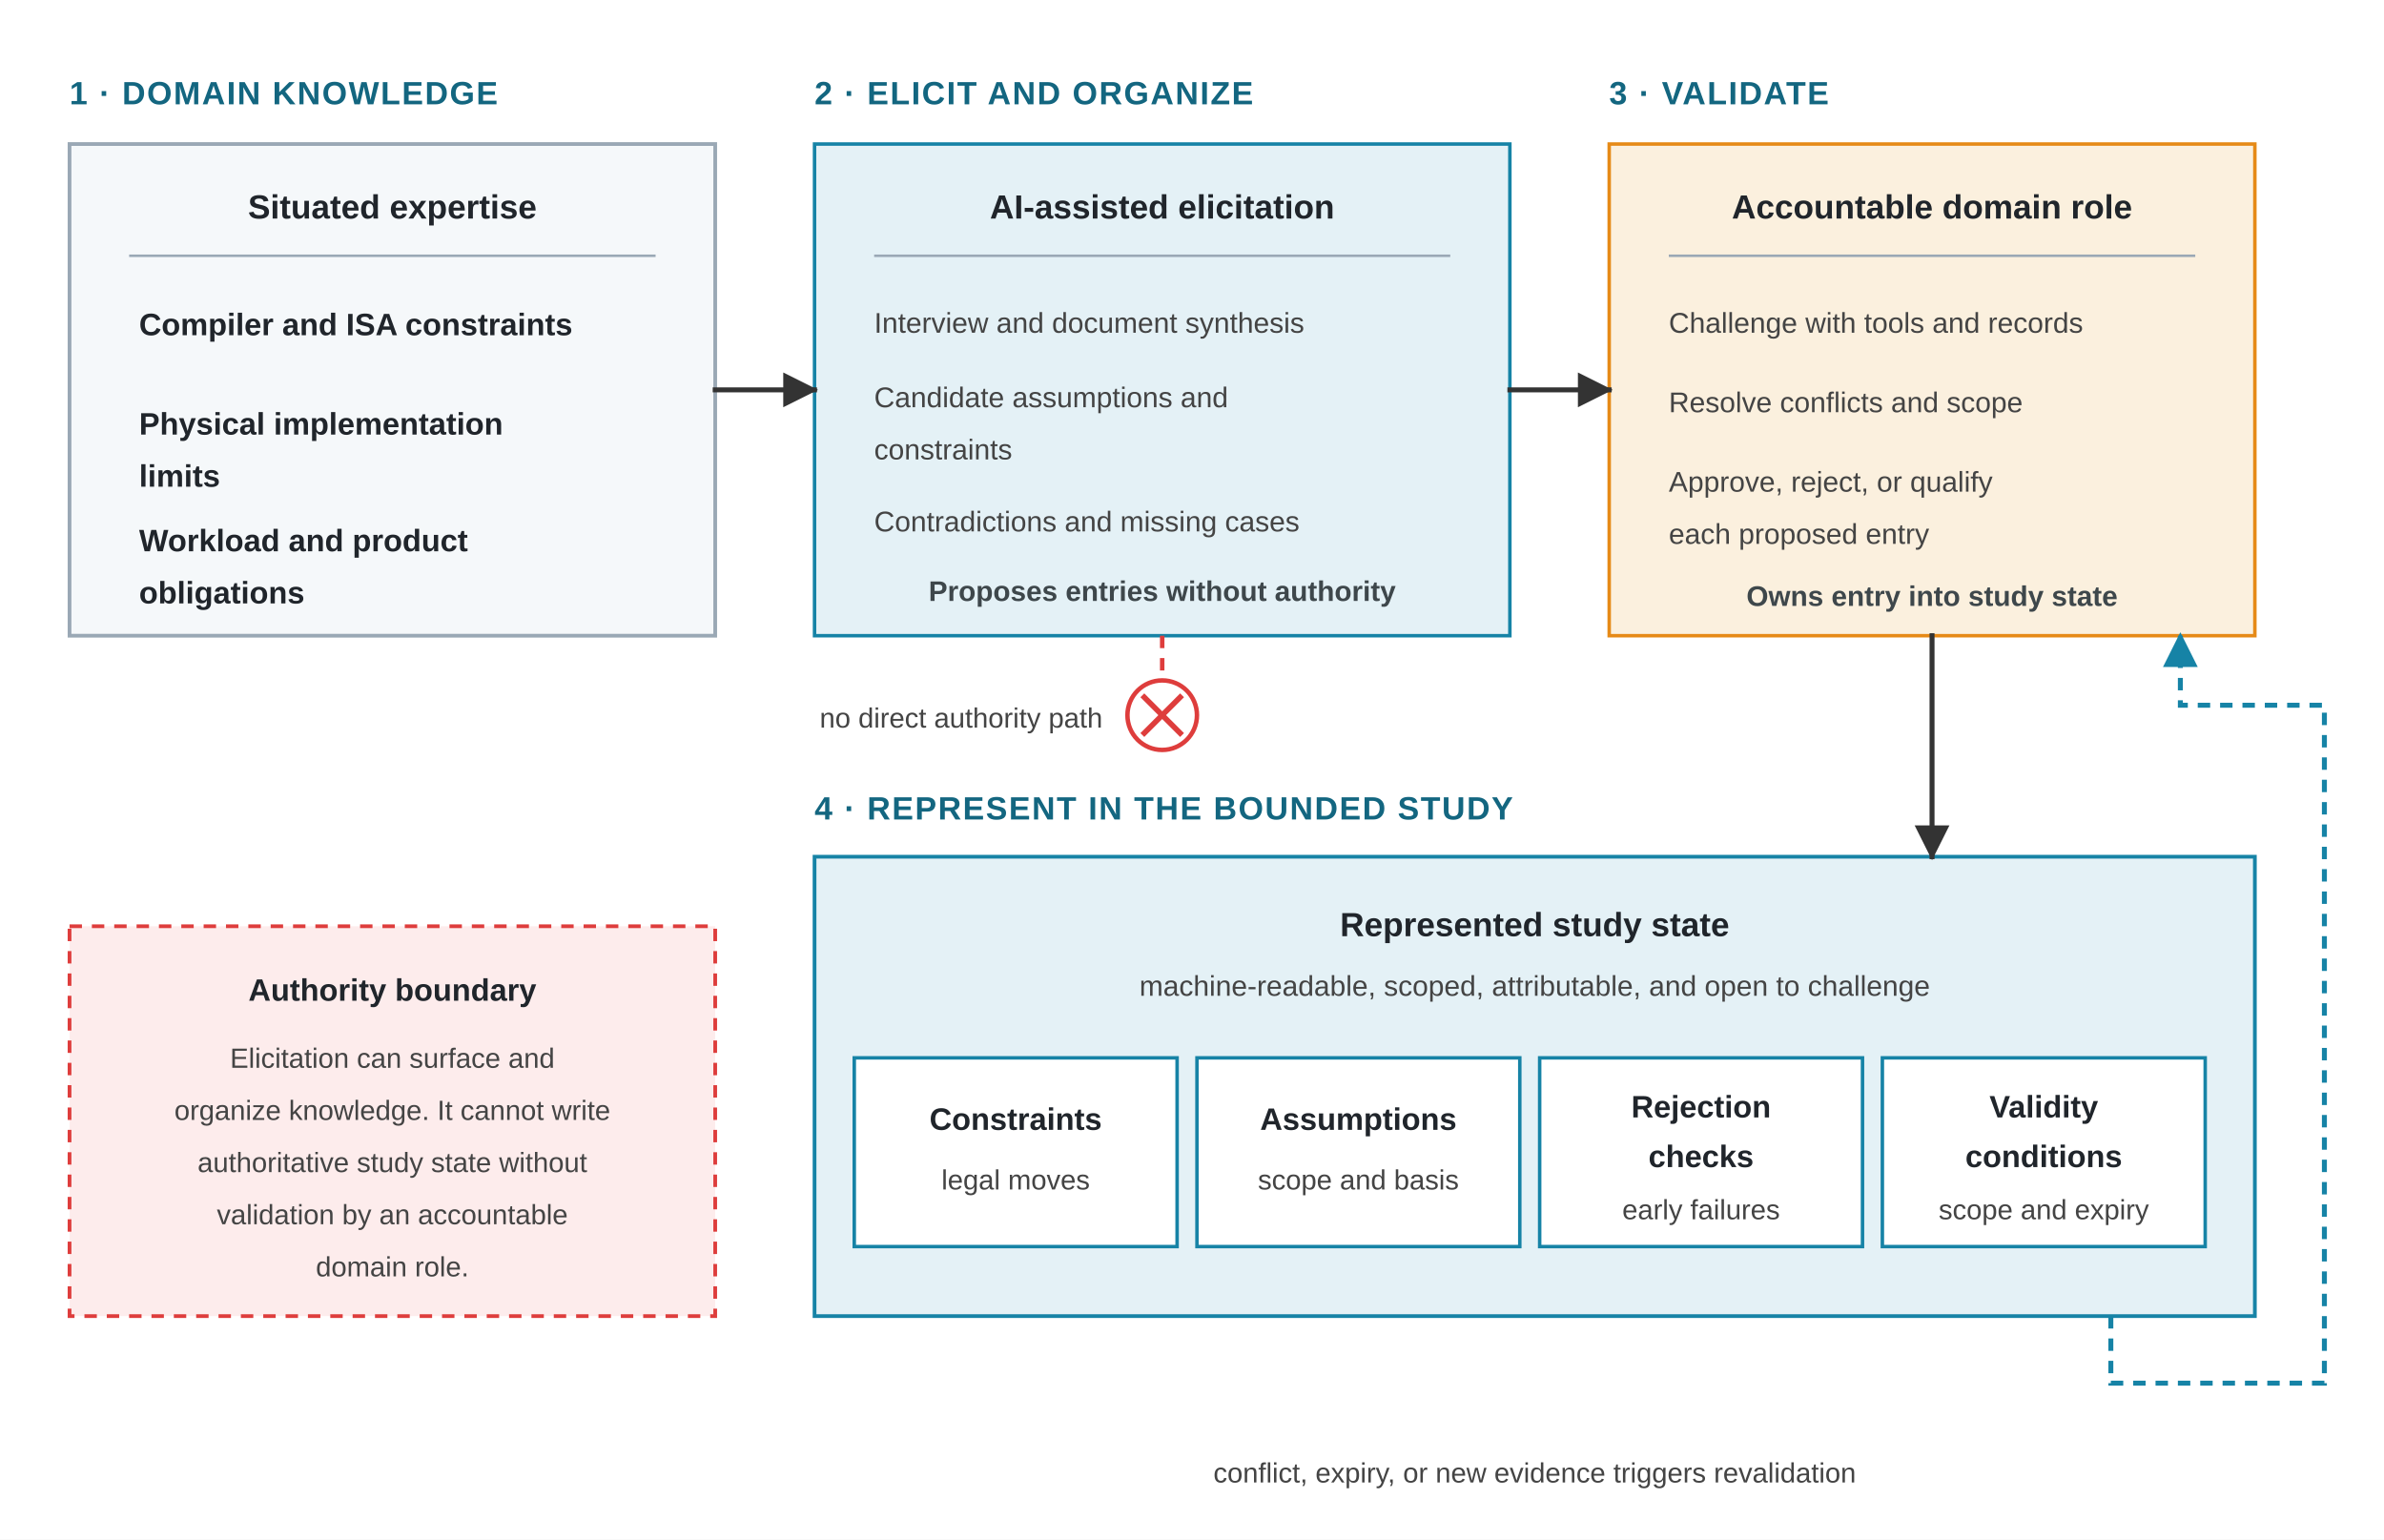
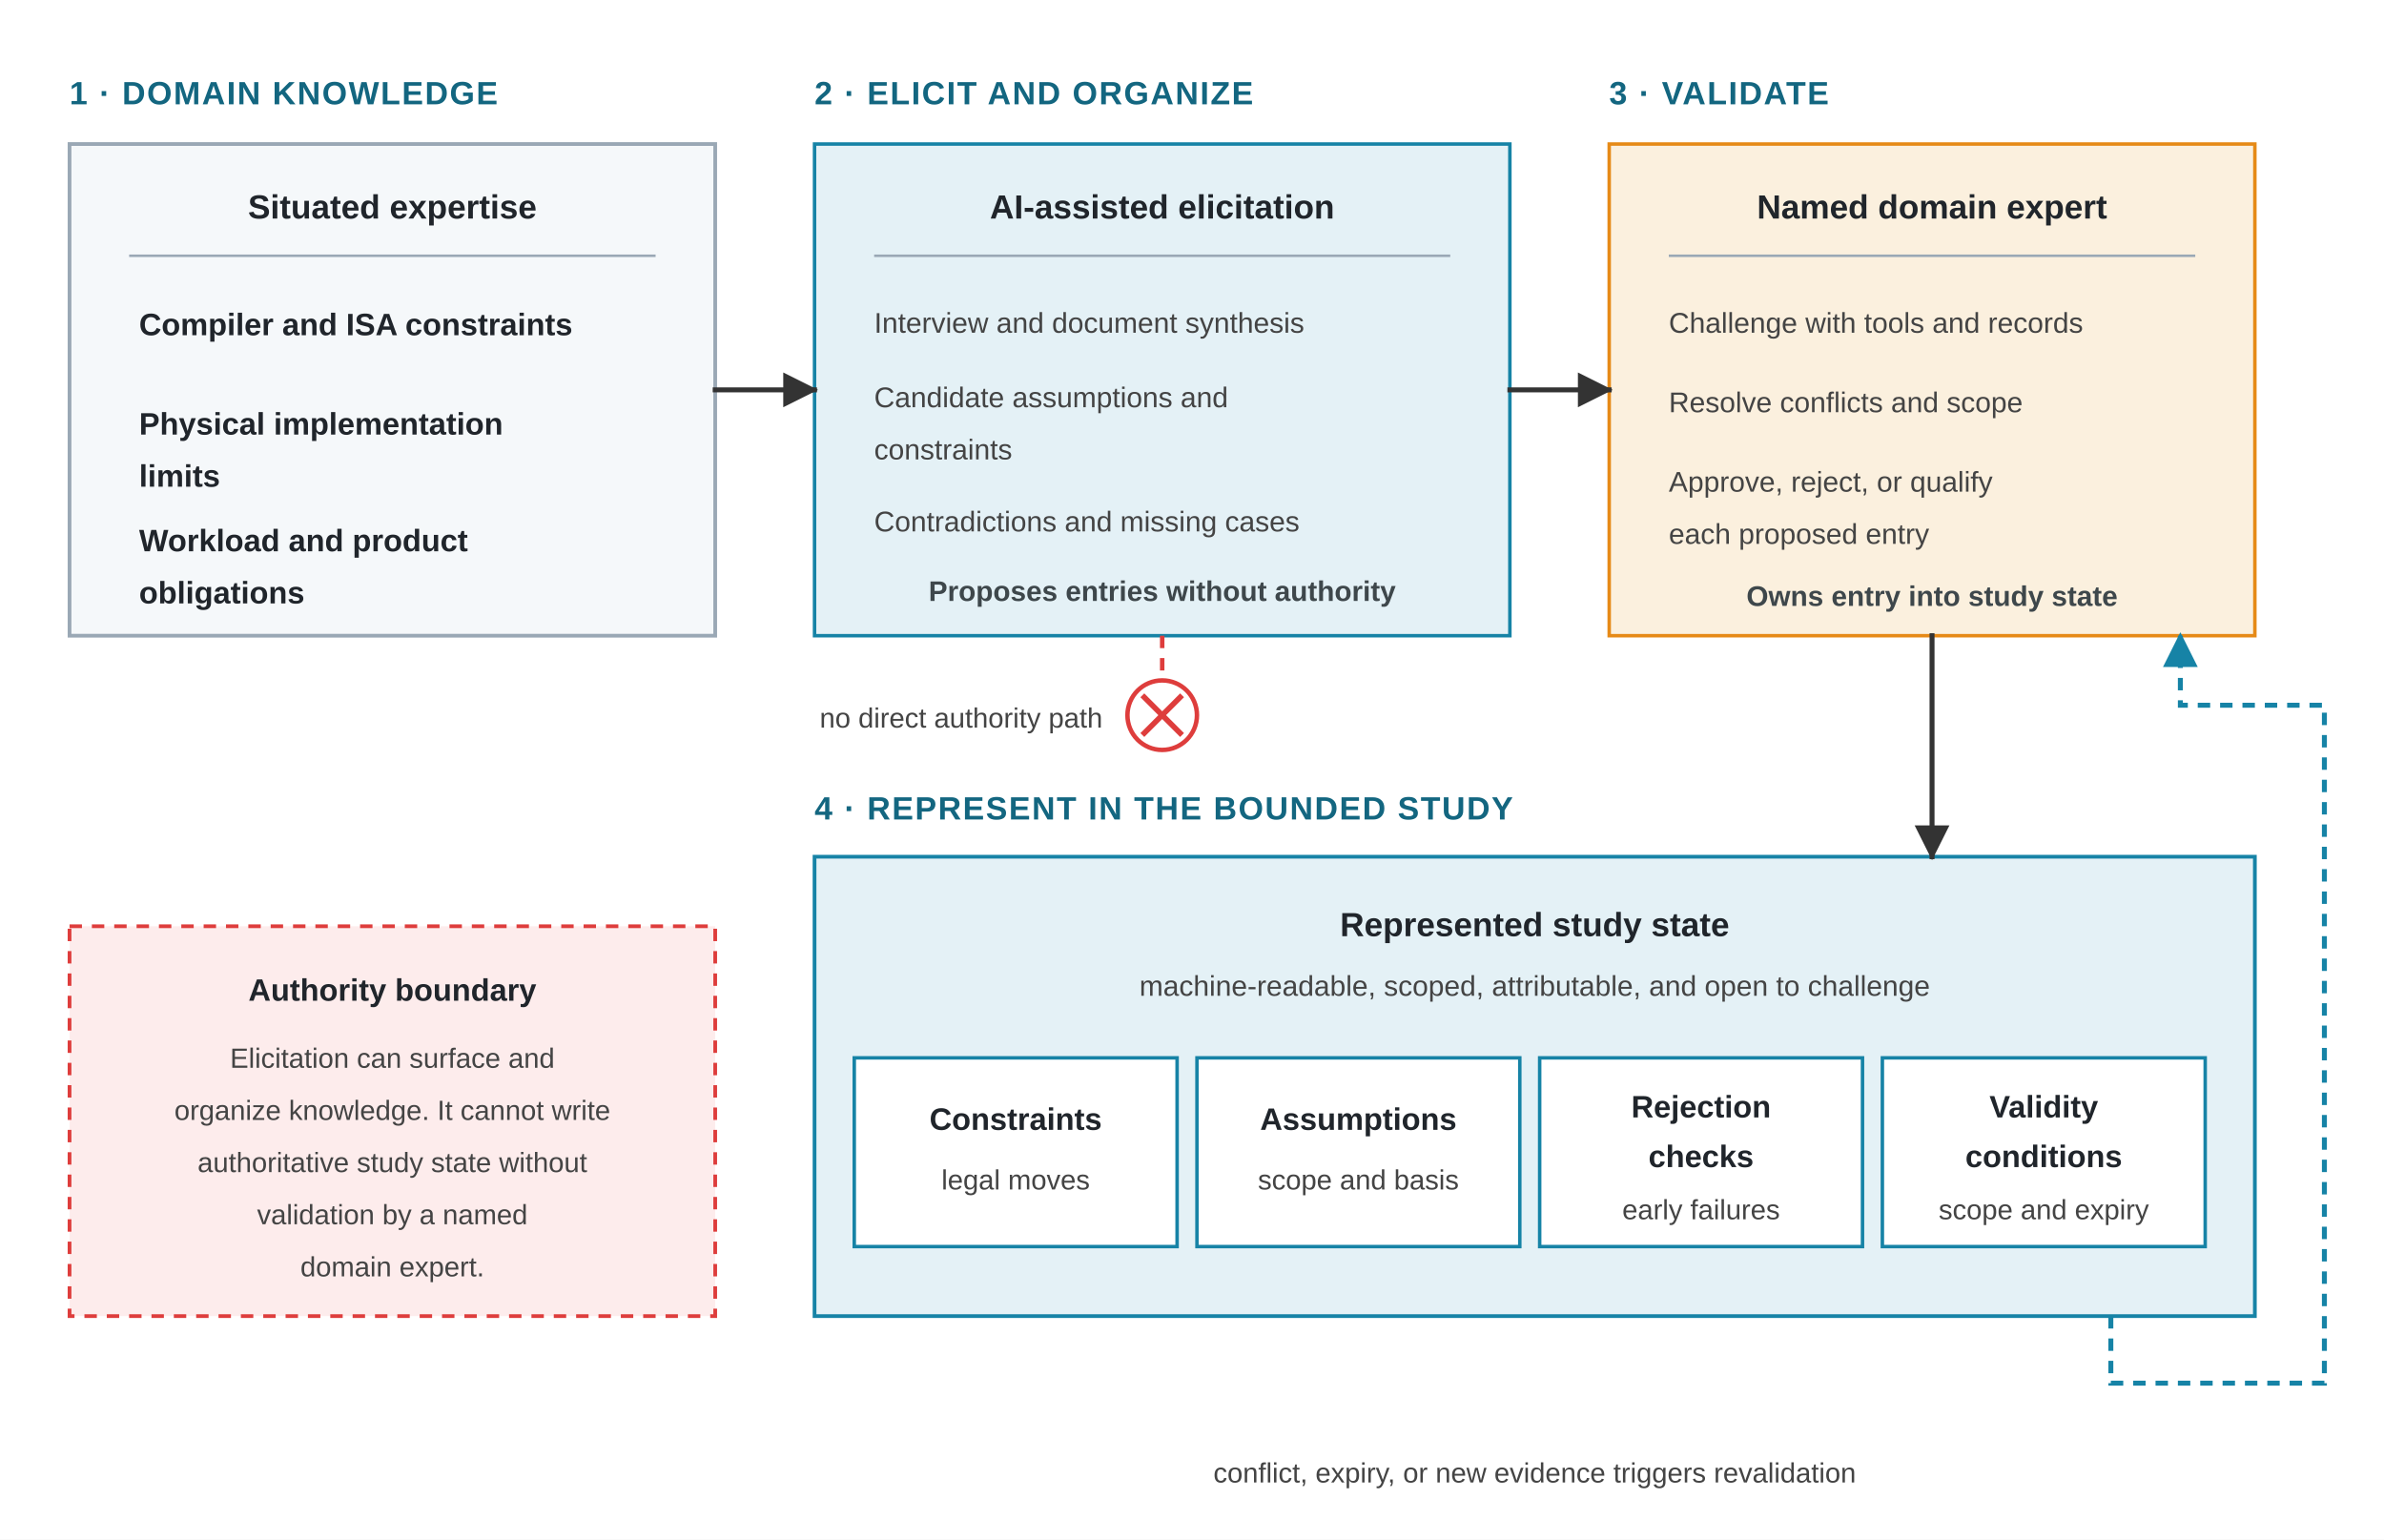
<svg xmlns="http://www.w3.org/2000/svg" viewBox="0 0 960 620" role="img" aria-labelledby="tacit-title tacit-desc">
  <defs>
    <marker id="arrow" viewBox="0 0 10 10" refX="9" refY="5" markerWidth="7" markerHeight="7" orient="auto">
      <path d="M 0 0 L 10 5 L 0 10 z" fill="#333333" />
    </marker>
    <marker id="arrow-teal" viewBox="0 0 10 10" refX="9" refY="5" markerWidth="7" markerHeight="7" orient="auto">
      <path d="M 0 0 L 10 5 L 0 10 z" fill="#1683A6" />
    </marker>
    <style>
      .font { font-family: Arial, Helvetica, sans-serif; }
      .source { fill: #F5F8FA; stroke: #9AA8B5; stroke-width: 1.5; }
      .assist { fill: #E4F1F6; stroke: #1683A6; stroke-width: 1.4; }
      .validate { fill: #FBF0DE; stroke: #E68A17; stroke-width: 1.4; }
      .state-panel { fill: #E4F1F6; stroke: #1683A6; stroke-width: 1.5; }
      .state { fill: #FFFFFF; stroke: #1683A6; stroke-width: 1.4; }
      .warning { fill: #FDECEC; stroke: #DE3D3C; stroke-width: 1.5; stroke-dasharray: 5 4; }
      .stage { font-size: 13px; font-weight: 700; fill: #136680; letter-spacing: 0.6px; }
      .heading { font-size: 13.5px; font-weight: 700; fill: #20252B; }
      .label { font-size: 12.5px; font-weight: 700; fill: #20252B; }
      .body { font-size: 11.5px; fill: #444444; }
      .small { font-size: 11.2px; fill: #444444; }
      .note { font-size: 11.4px; font-weight: 700; fill: #3E474B; }
      .arrow { stroke: #333333; stroke-width: 2; fill: none; stroke-linecap: square; marker-end: url(#arrow); }
      .revalidate { stroke: #1683A6; stroke-width: 2; fill: none; stroke-dasharray: 5 4; marker-end: url(#arrow-teal); }
      .blocked { stroke: #DE3D3C; stroke-width: 1.8; fill: none; stroke-dasharray: 5 4; }
      .divider { stroke: #9AA8B5; stroke-width: 1; }
    </style>
  </defs>
  <rect width="960" height="620" fill="#FFFFFF" />
  <g class="font">
    <text class="stage" x="28" y="42">1 · DOMAIN KNOWLEDGE</text>
    <rect class="source" x="28" y="58" width="260" height="198" />
    <text class="heading" x="158" y="88" text-anchor="middle">Situated expertise</text>
    <line class="divider" x1="52" y1="103" x2="264" y2="103" />
    <text class="label" x="56" y="135">Compiler and ISA constraints</text>
    <text class="label" x="56" y="175">Physical implementation</text>
    <text class="label" x="56" y="196">limits</text>
    <text class="label" x="56" y="222">Workload and product</text>
    <text class="label" x="56" y="243">obligations</text>
    <text class="stage" x="328" y="42">2 · ELICIT AND ORGANIZE</text>
    <rect class="assist" x="328" y="58" width="280" height="198" />
    <text class="heading" x="468" y="88" text-anchor="middle">AI-assisted elicitation</text>
    <line class="divider" x1="352" y1="103" x2="584" y2="103" />
    <text class="body" x="352" y="134">Interview and document synthesis</text>
    <text class="body" x="352" y="164">Candidate assumptions and</text>
    <text class="body" x="352" y="185">constraints</text>
    <text class="body" x="352" y="214">Contradictions and missing cases</text>
    <text class="note" x="468" y="242" text-anchor="middle">Proposes entries without authority</text>
    <text class="stage" x="648" y="42">3 · VALIDATE</text>
    <rect class="validate" x="648" y="58" width="260" height="198" />
-     <text class="heading" x="778" y="88" text-anchor="middle">Accountable domain role</text>
+     <text class="heading" x="778" y="88" text-anchor="middle">Named domain expert</text>
    <line class="divider" x1="672" y1="103" x2="884" y2="103" />
    <text class="body" x="672" y="134">Challenge with tools and records</text>
    <text class="body" x="672" y="166">Resolve conflicts and scope</text>
    <text class="body" x="672" y="198">Approve, reject, or qualify</text>
    <text class="body" x="672" y="219">each proposed entry</text>
    <text class="note" x="778" y="244" text-anchor="middle">Owns entry into study state</text>
    <path class="arrow" d="M 288 157 L 328 157" />
    <path class="arrow" d="M 608 157 L 648 157" />
    <text class="stage" x="328" y="330">4 · REPRESENT IN THE BOUNDED STUDY</text>
    <rect class="state-panel" x="328" y="345" width="580" height="185" />
    <text class="heading" x="618" y="377" text-anchor="middle">Represented study state</text>
    <text class="body" x="618" y="401" text-anchor="middle">machine-readable, scoped, attributable, and open to challenge</text>
    <rect class="state" x="344" y="426" width="130" height="76" />
    <text class="label" x="409" y="455" text-anchor="middle">Constraints</text>
    <text class="small" x="409" y="479" text-anchor="middle">legal moves</text>
    <rect class="state" x="482" y="426" width="130" height="76" />
    <text class="label" x="547" y="455" text-anchor="middle">Assumptions</text>
    <text class="small" x="547" y="479" text-anchor="middle">scope and basis</text>
    <rect class="state" x="620" y="426" width="130" height="76" />
    <text class="label" x="685" y="450" text-anchor="middle">Rejection</text>
    <text class="label" x="685" y="470" text-anchor="middle">checks</text>
    <text class="small" x="685" y="491" text-anchor="middle">early failures</text>
    <rect class="state" x="758" y="426" width="130" height="76" />
    <text class="label" x="823" y="450" text-anchor="middle">Validity</text>
    <text class="label" x="823" y="470" text-anchor="middle">conditions</text>
    <text class="small" x="823" y="491" text-anchor="middle">scope and expiry</text>
    <path class="arrow" d="M 778 256 L 778 345" />
    <path class="blocked" d="M 468 256 L 468 274" />
    <circle cx="468" cy="288" r="14" fill="#FFFFFF" stroke="#DE3D3C" stroke-width="1.8" />
    <path d="M 460 280 L 476 296 M 476 280 L 460 296" stroke="#DE3D3C" stroke-width="2.2" />
    <text class="small" x="444" y="293" text-anchor="end" fill="#C62A2A">no direct authority path</text>
    <path class="revalidate" d="M 850 530 L 850 557 L 936 557 L 936 284 L 878 284 L 878 256" />
    <text class="small" x="618" y="597" text-anchor="middle" fill="#136680">conflict, expiry, or new evidence triggers revalidation</text>
    <rect class="warning" x="28" y="373" width="260" height="157" />
    <text class="label" x="158" y="403" text-anchor="middle" fill="#C62A2A">Authority boundary</text>
    <text class="small" x="158" y="430" text-anchor="middle">Elicitation can surface and</text>
    <text class="small" x="158" y="451" text-anchor="middle">organize knowledge. It cannot write</text>
    <text class="small" x="158" y="472" text-anchor="middle">authoritative study state without</text>
-     <text class="small" x="158" y="493" text-anchor="middle">validation by an accountable</text>
-     <text class="small" x="158" y="514" text-anchor="middle">domain role.</text>
+     <text class="small" x="158" y="493" text-anchor="middle">validation by a named</text>
+     <text class="small" x="158" y="514" text-anchor="middle">domain expert.</text>
  </g>
</svg>
